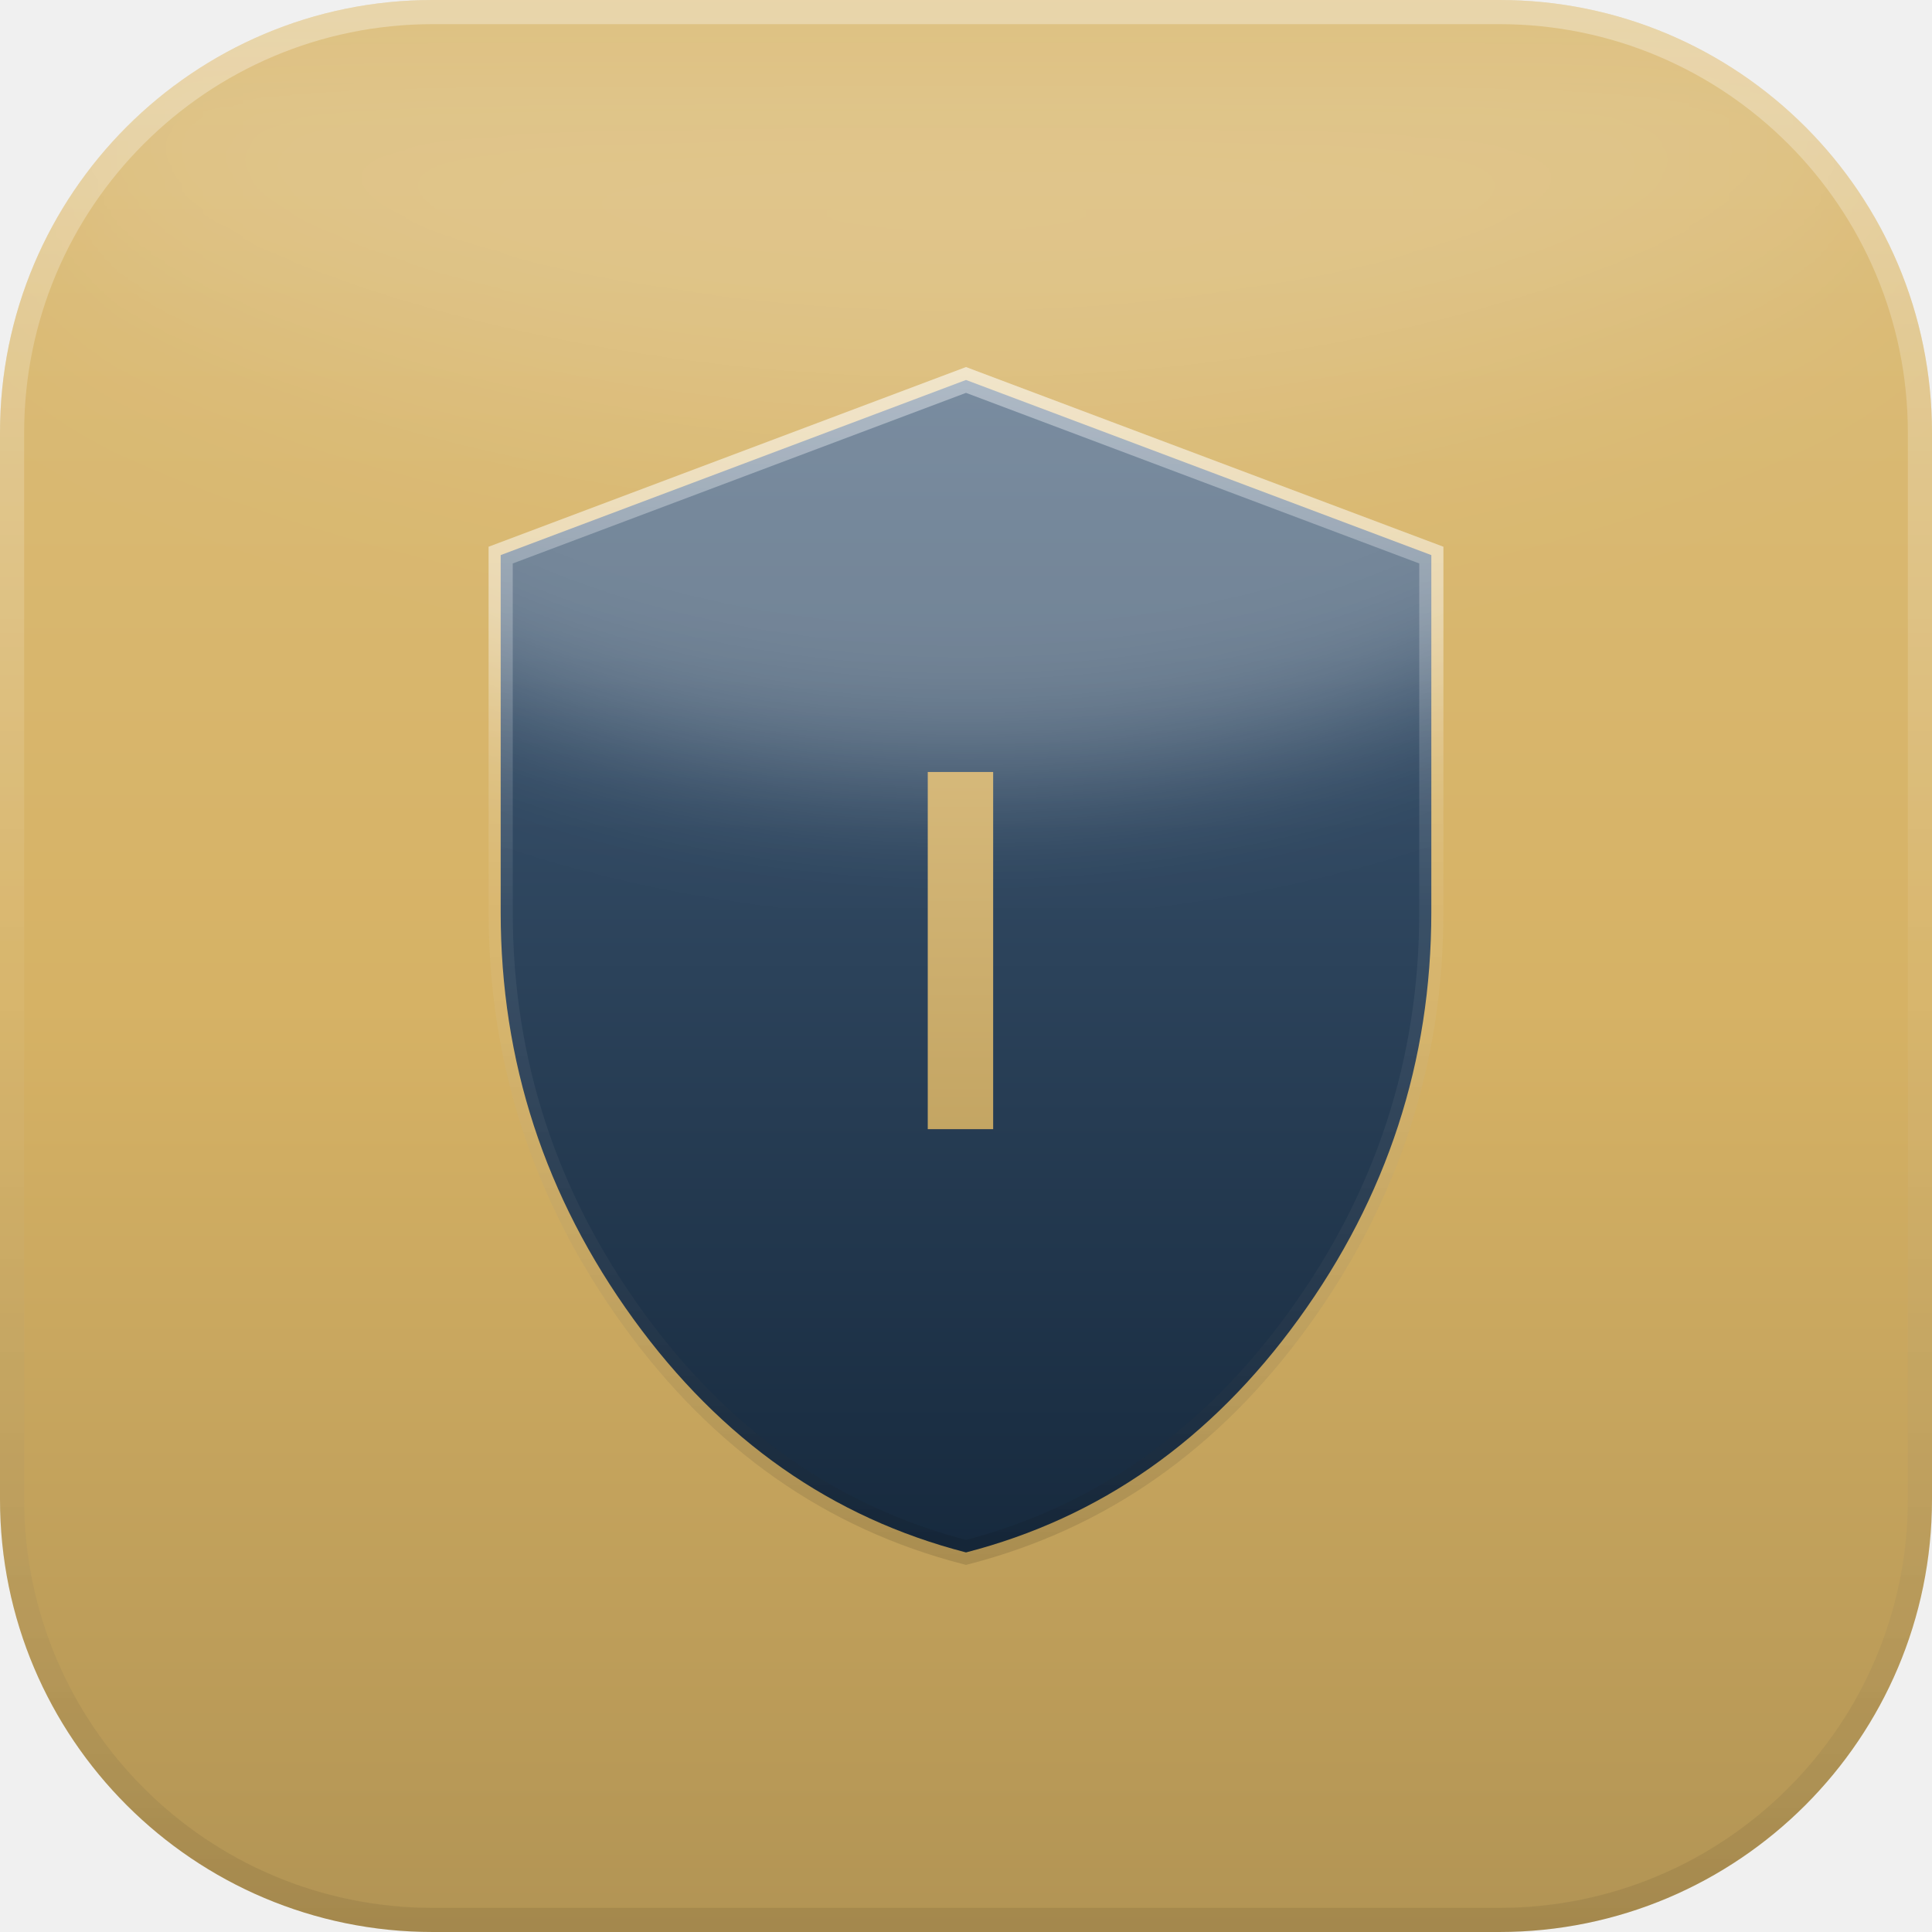
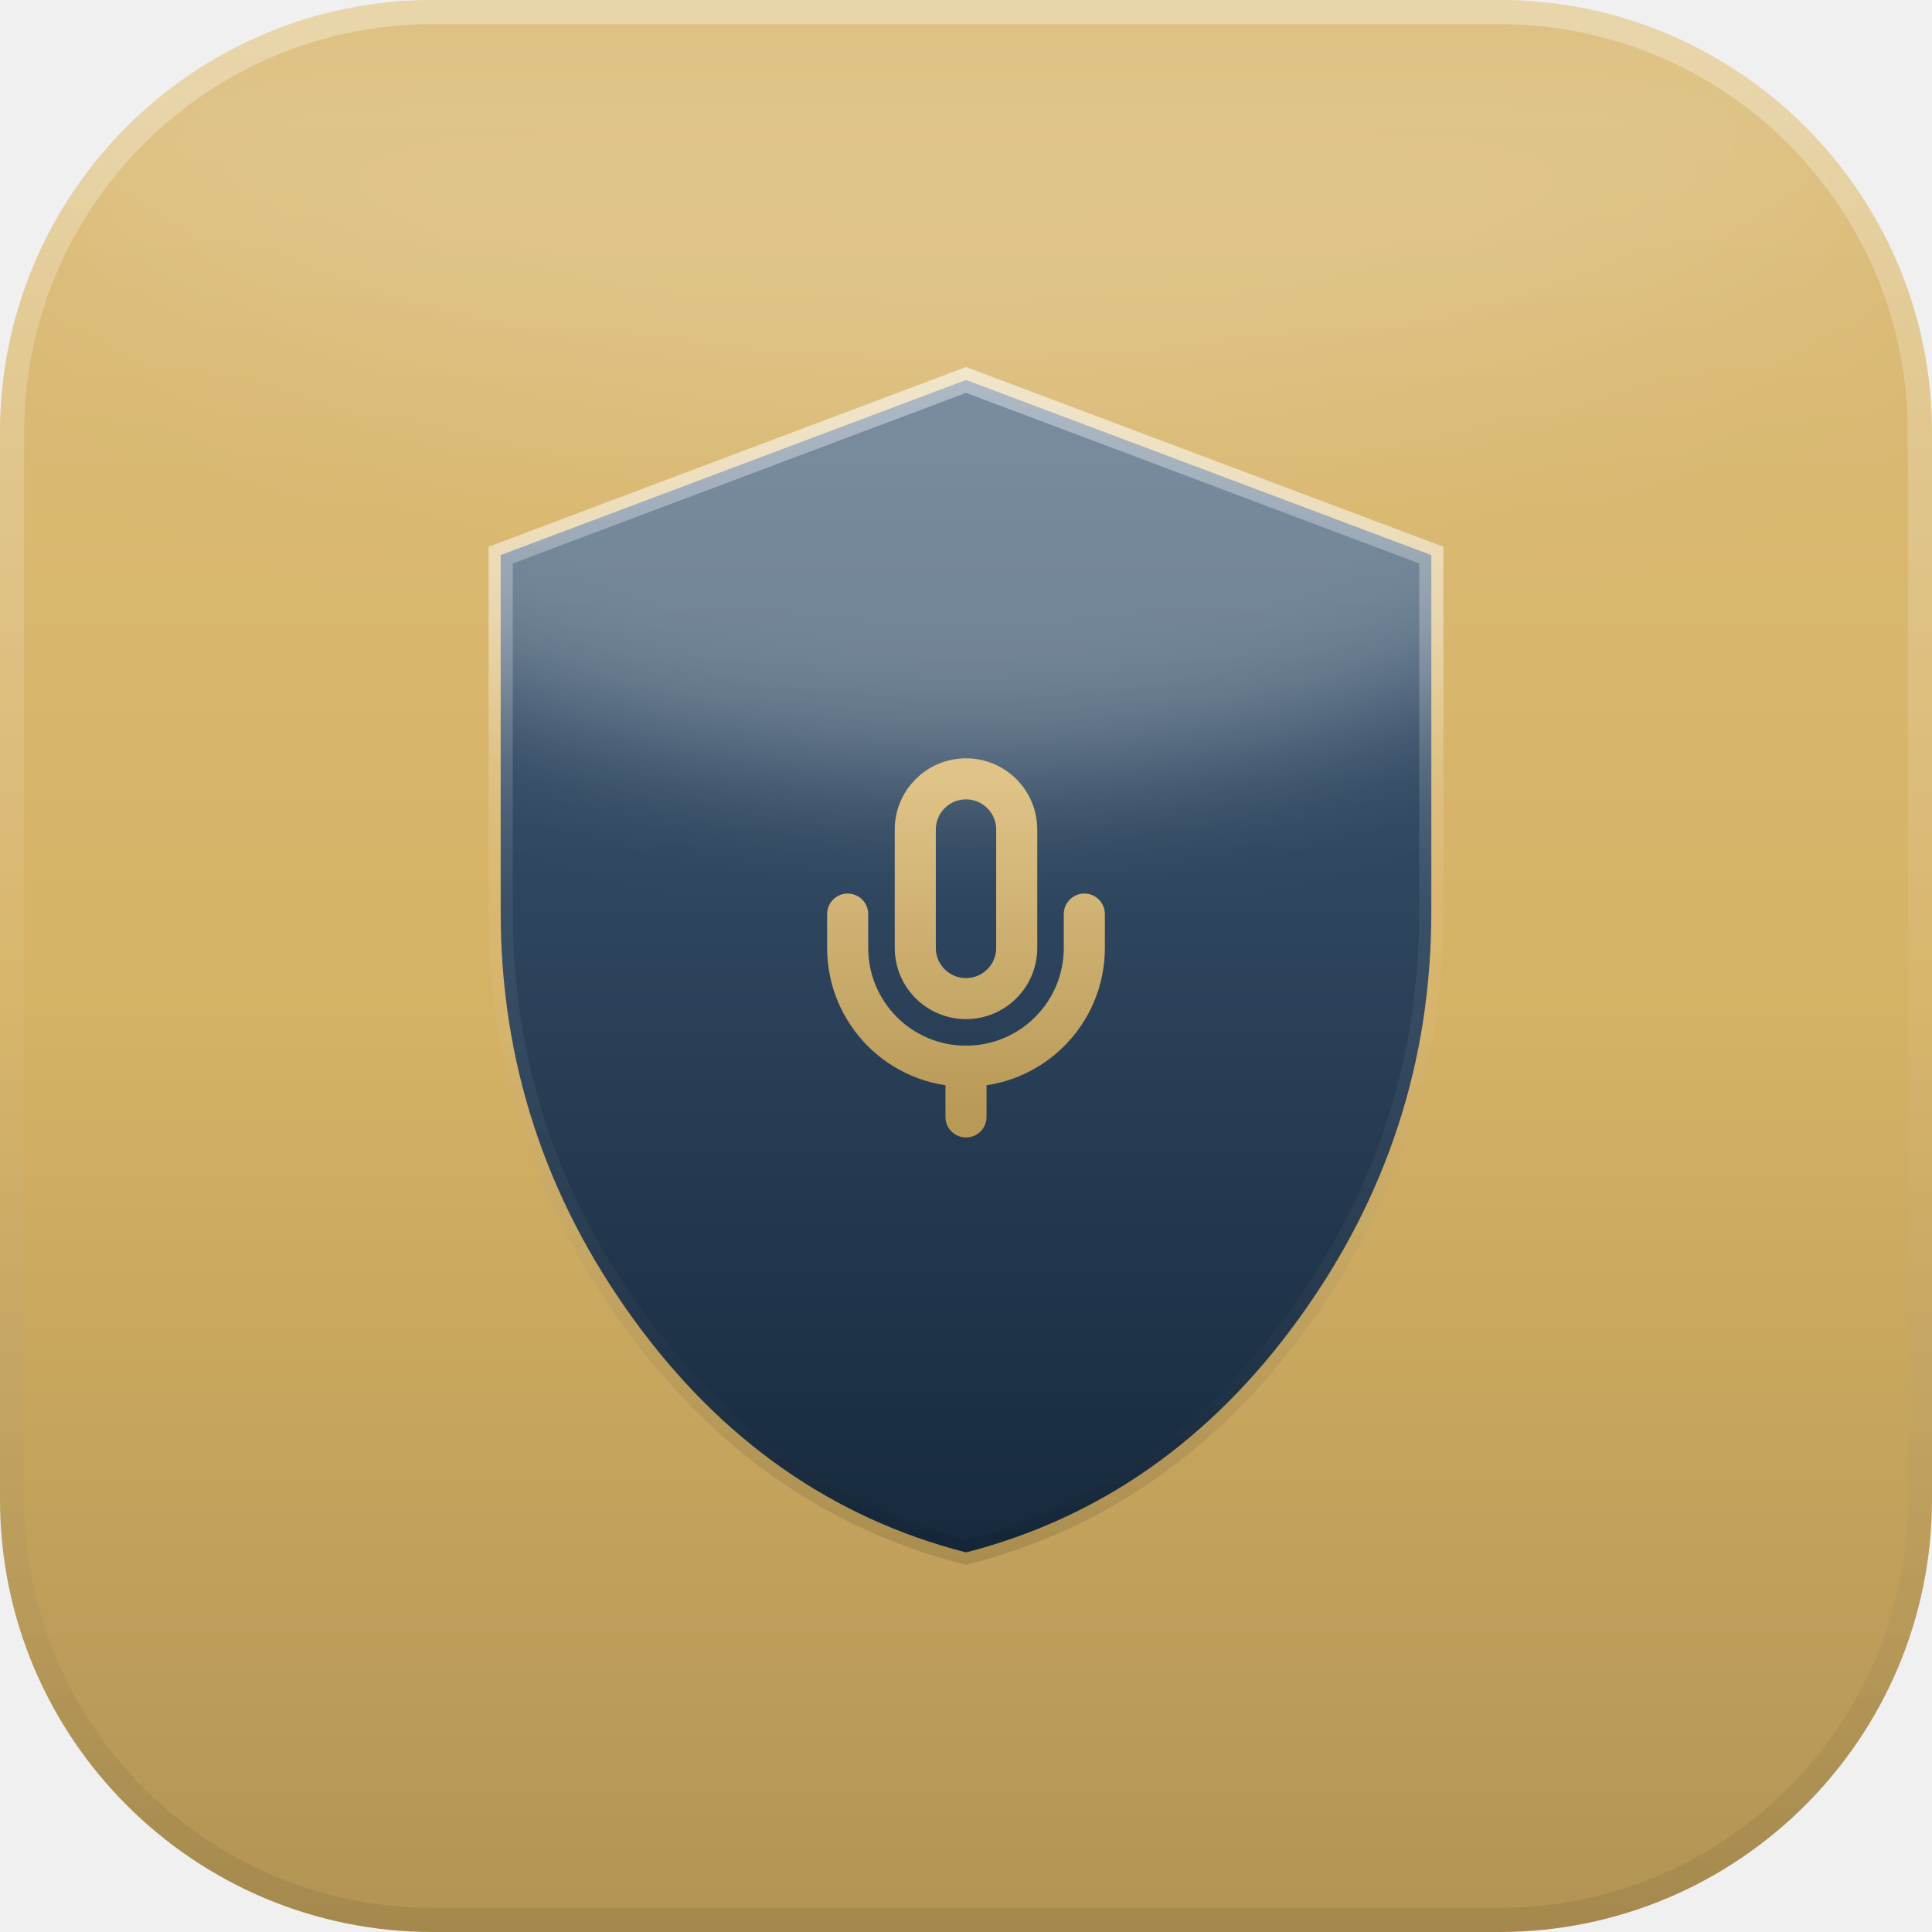
<svg xmlns="http://www.w3.org/2000/svg" width="512" height="512" viewBox="0 0 160 160" fill="none" role="img" aria-label="Insilo">
  <g id="insilo-wappen">
    <g clip-path="url(#clip0_239_130)">
      <rect width="160" height="160" rx="35.84" fill="url(#paint0_linear_239_130)" />
      <g id="Ellipse" filter="url(#filter0_f_239_130)">
        <ellipse cx="79.2" cy="-30.4" rx="108" ry="65.6" fill="white" fill-opacity="0.15" />
      </g>
      <path id="Vector" d="M118.536 45.971V75.536C118.536 87.888 114.877 99.112 107.545 109.235C100.271 119.278 91.093 125.702 80 128.565C68.906 125.702 59.729 119.278 52.455 109.235C45.123 99.112 41.464 87.888 41.464 75.536V45.971L80 31.467L118.536 45.971Z" fill="url(#paint1_linear_239_130)" stroke="url(#paint2_linear_239_130)" stroke-width="2" />
      <g id="Wappenglanz">
        <mask id="mask0_239_130" style="mask-type:alpha" maskUnits="userSpaceOnUse" x="40" y="30" width="80" height="100">
          <path id="Vector_2" d="M80 129.6C68.551 126.707 59.099 120.114 51.645 109.822C44.191 99.53 40.464 88.101 40.464 75.536V45.28L80 30.4L119.536 45.28V75.536C119.536 88.101 115.809 99.53 108.355 109.822C100.901 120.114 91.449 126.707 80 129.6Z" fill="white" />
        </mask>
        <g mask="url(#mask0_239_130)">
          <g id="Ellipse_2" filter="url(#filter1_f_239_130)">
            <ellipse cx="80" cy="25.44" rx="67.212" ry="38.688" fill="white" fill-opacity="0.3" />
          </g>
        </g>
      </g>
-       <path id="I" d="M76.833 93.512V63.931H82.249V93.512H76.833Z" fill="url(#paint3_linear_239_130)" />
+       <g id="mikrofon" transform="translate(63.2 61.7) scale(1.4)" fill="none" stroke="url(#paint3_linear_239_130)" stroke-width="2.43" stroke-linecap="round" stroke-linejoin="round">
+         <path d="M12 19v3" />
+         <path d="M19 10v2a7 7 0 0 1-14 0v-2" />
+         <rect x="9" y="2" width="6" height="13" rx="3" />
+       </g>
      <rect id="Rectangle" x="1" y="1" width="158" height="158" rx="34.84" stroke="url(#paint4_linear_239_130)" stroke-width="2" />
    </g>
  </g>
  <defs>
    <filter id="filter0_f_239_130" x="-48.8" y="-116" width="256" height="171.2" filterUnits="userSpaceOnUse" color-interpolation-filters="sRGB">
      <feFlood flood-opacity="0" result="BackgroundImageFix" />
      <feBlend mode="normal" in="SourceGraphic" in2="BackgroundImageFix" result="shape" />
      <feGaussianBlur stdDeviation="10" result="effect1_foregroundBlur_239_130" />
    </filter>
    <filter id="filter1_f_239_130" x="1.718" y="-24.318" width="156.563" height="99.516" filterUnits="userSpaceOnUse" color-interpolation-filters="sRGB">
      <feFlood flood-opacity="0" result="BackgroundImageFix" />
      <feBlend mode="normal" in="SourceGraphic" in2="BackgroundImageFix" result="shape" />
      <feGaussianBlur stdDeviation="5.535" result="effect1_foregroundBlur_239_130" />
    </filter>
    <linearGradient id="paint0_linear_239_130" x1="80" y1="0" x2="80" y2="160" gradientUnits="userSpaceOnUse">
      <stop stop-color="#DCBE7C" />
      <stop offset="0.52" stop-color="#D6B265" />
      <stop offset="1" stop-color="#B29454" />
    </linearGradient>
    <linearGradient id="paint1_linear_239_130" x1="80" y1="30.4" x2="80" y2="129.6" gradientUnits="userSpaceOnUse">
      <stop stop-color="#415C78" />
      <stop offset="1" stop-color="#16293D" />
    </linearGradient>
    <linearGradient id="paint2_linear_239_130" x1="80" y1="30.4" x2="80" y2="129.6" gradientUnits="userSpaceOnUse">
      <stop stop-color="white" stop-opacity="0.4" />
      <stop offset="0.45" stop-color="white" stop-opacity="0.06" />
      <stop offset="1" stop-opacity="0.12" />
    </linearGradient>
-     <linearGradient id="paint3_linear_239_130" x1="80" y1="50.512" x2="80" y2="106.512" gradientUnits="userSpaceOnUse">
-       <stop stop-color="#DEC184" />
-       <stop offset="1" stop-color="#BC9D59" />
+     <linearGradient id="paint3_linear_239_130" x1="12" y1="2" x2="12" y2="22" gradientUnits="userSpaceOnUse">
+       <stop stop-color="#DFC387" />
+       <stop offset="1" stop-color="#B89957" />
    </linearGradient>
    <linearGradient id="paint4_linear_239_130" x1="80" y1="0" x2="80" y2="160" gradientUnits="userSpaceOnUse">
      <stop stop-color="white" stop-opacity="0.32" />
      <stop offset="0.5" stop-color="white" stop-opacity="0.05" />
      <stop offset="1" stop-opacity="0.08" />
    </linearGradient>
    <clipPath id="clip0_239_130">
      <rect width="160" height="160" rx="35.84" fill="white" />
    </clipPath>
  </defs>
</svg>
